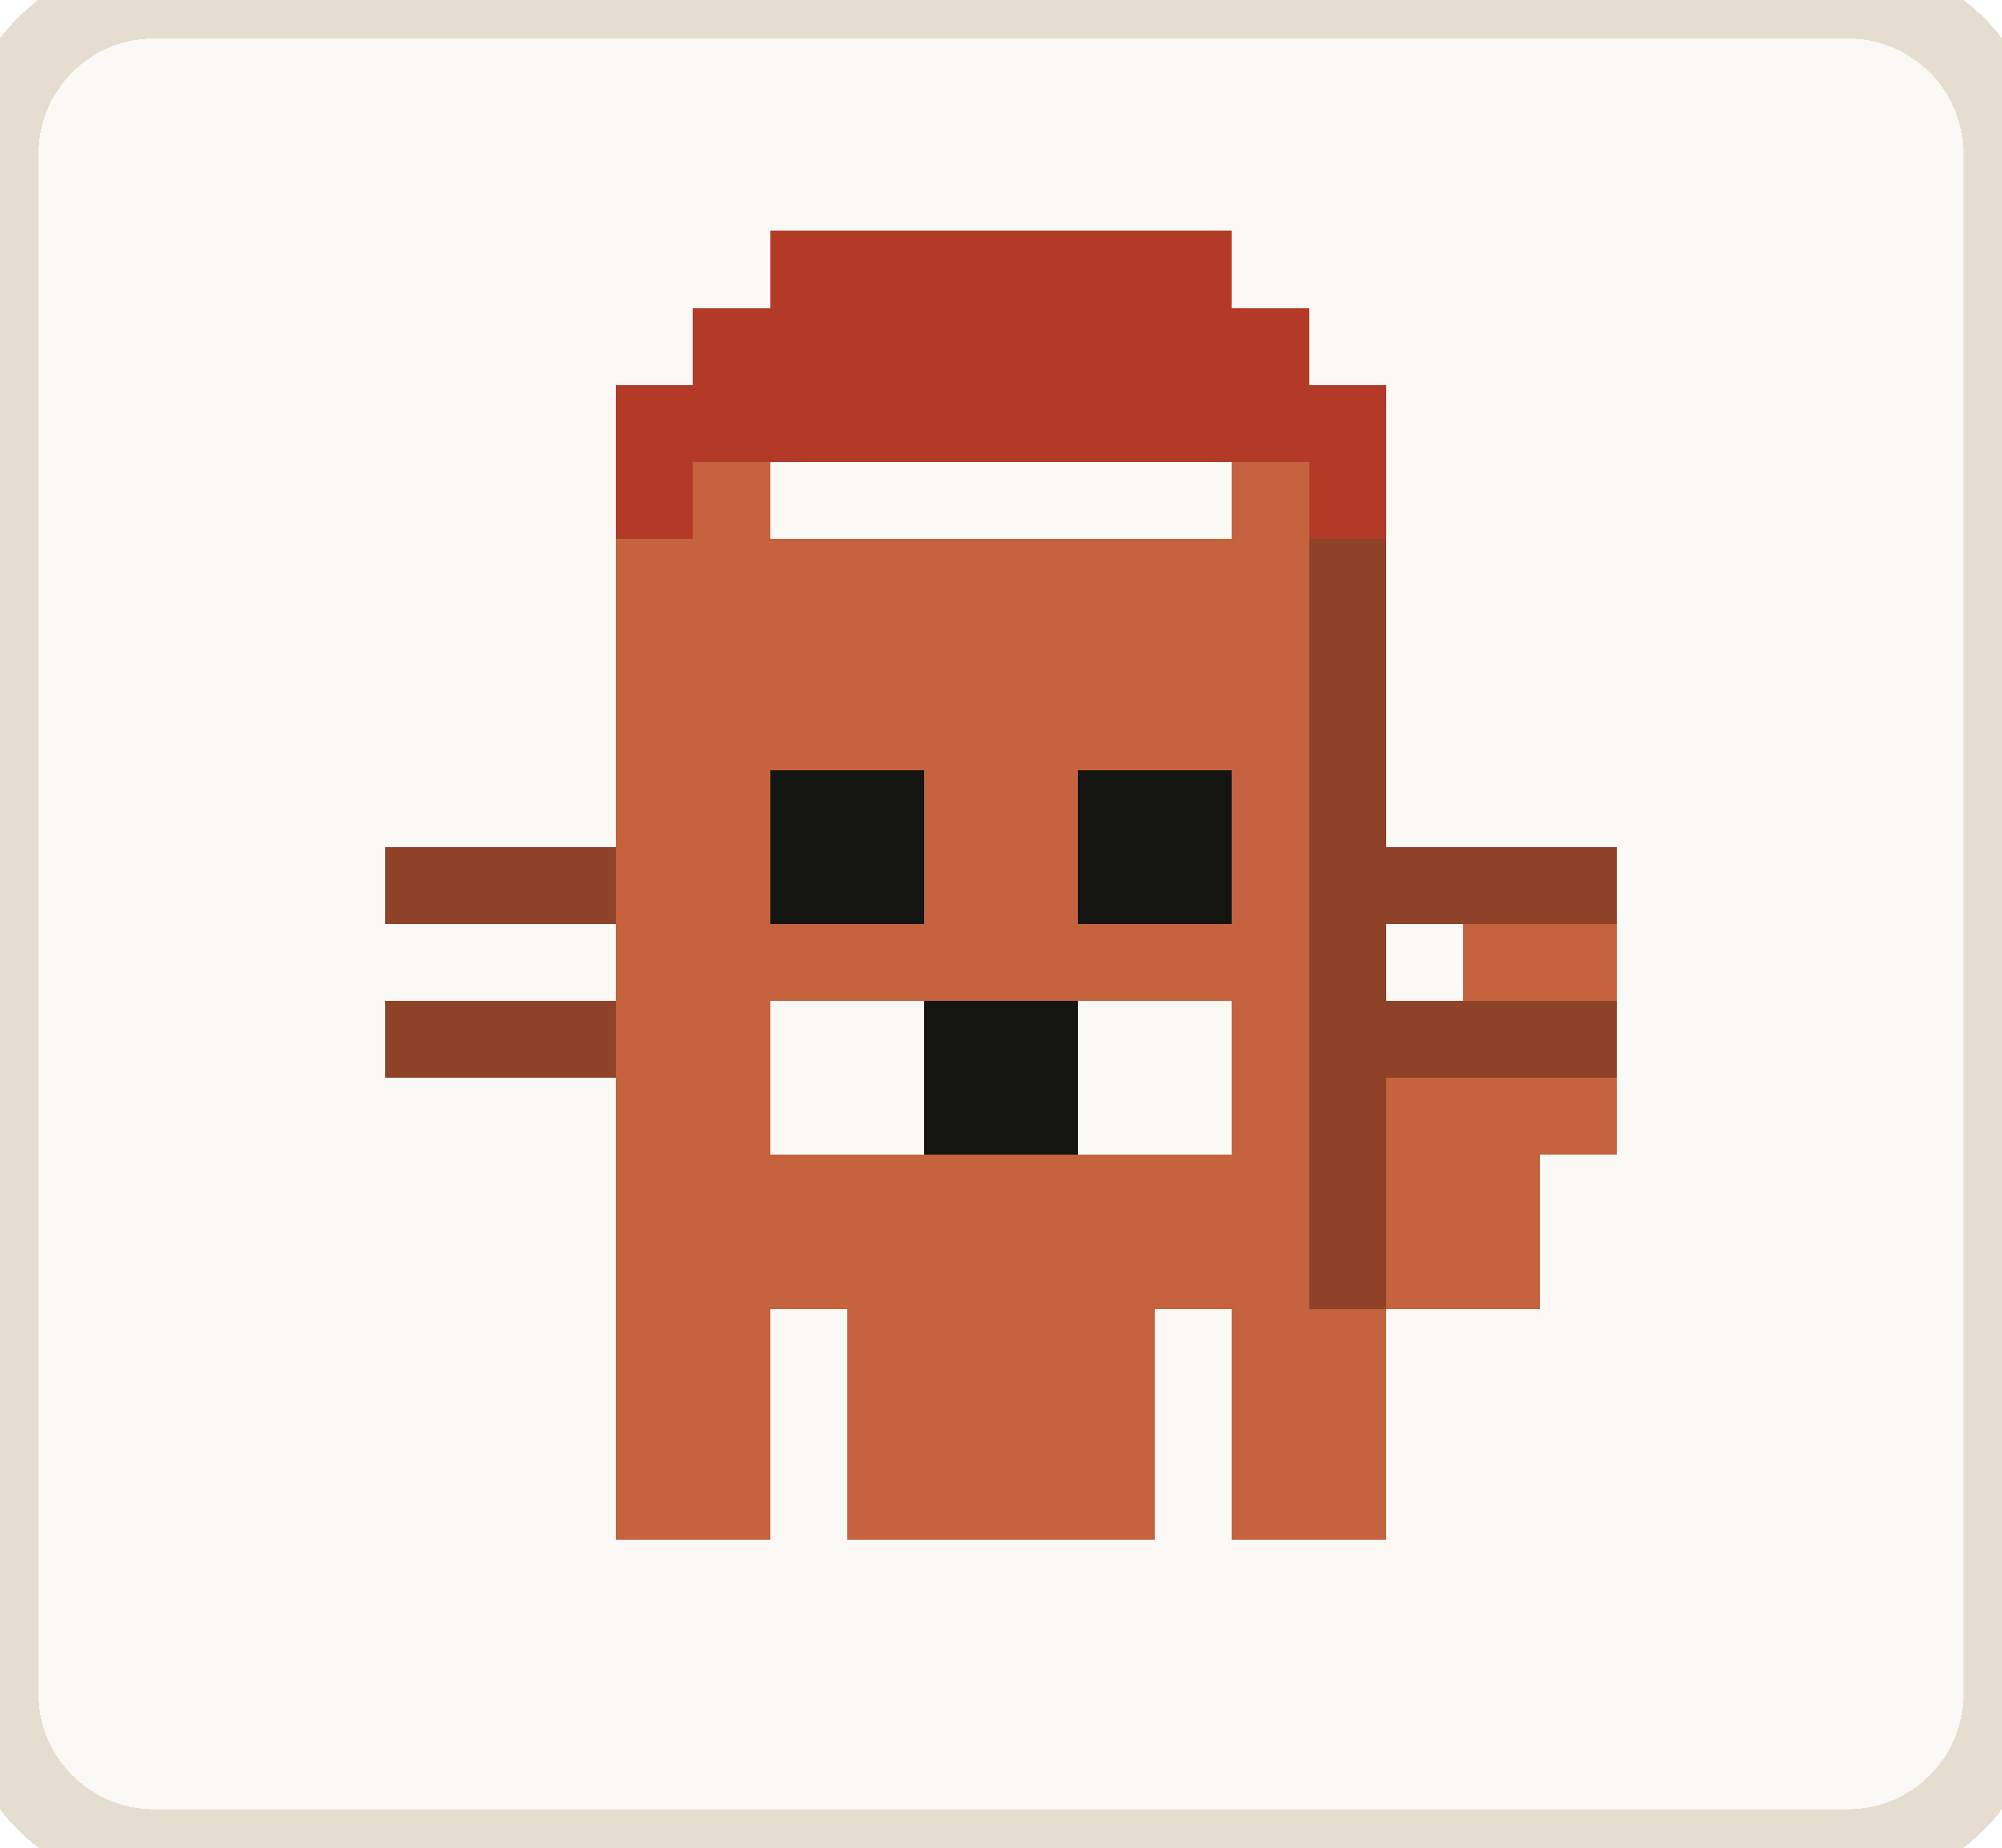
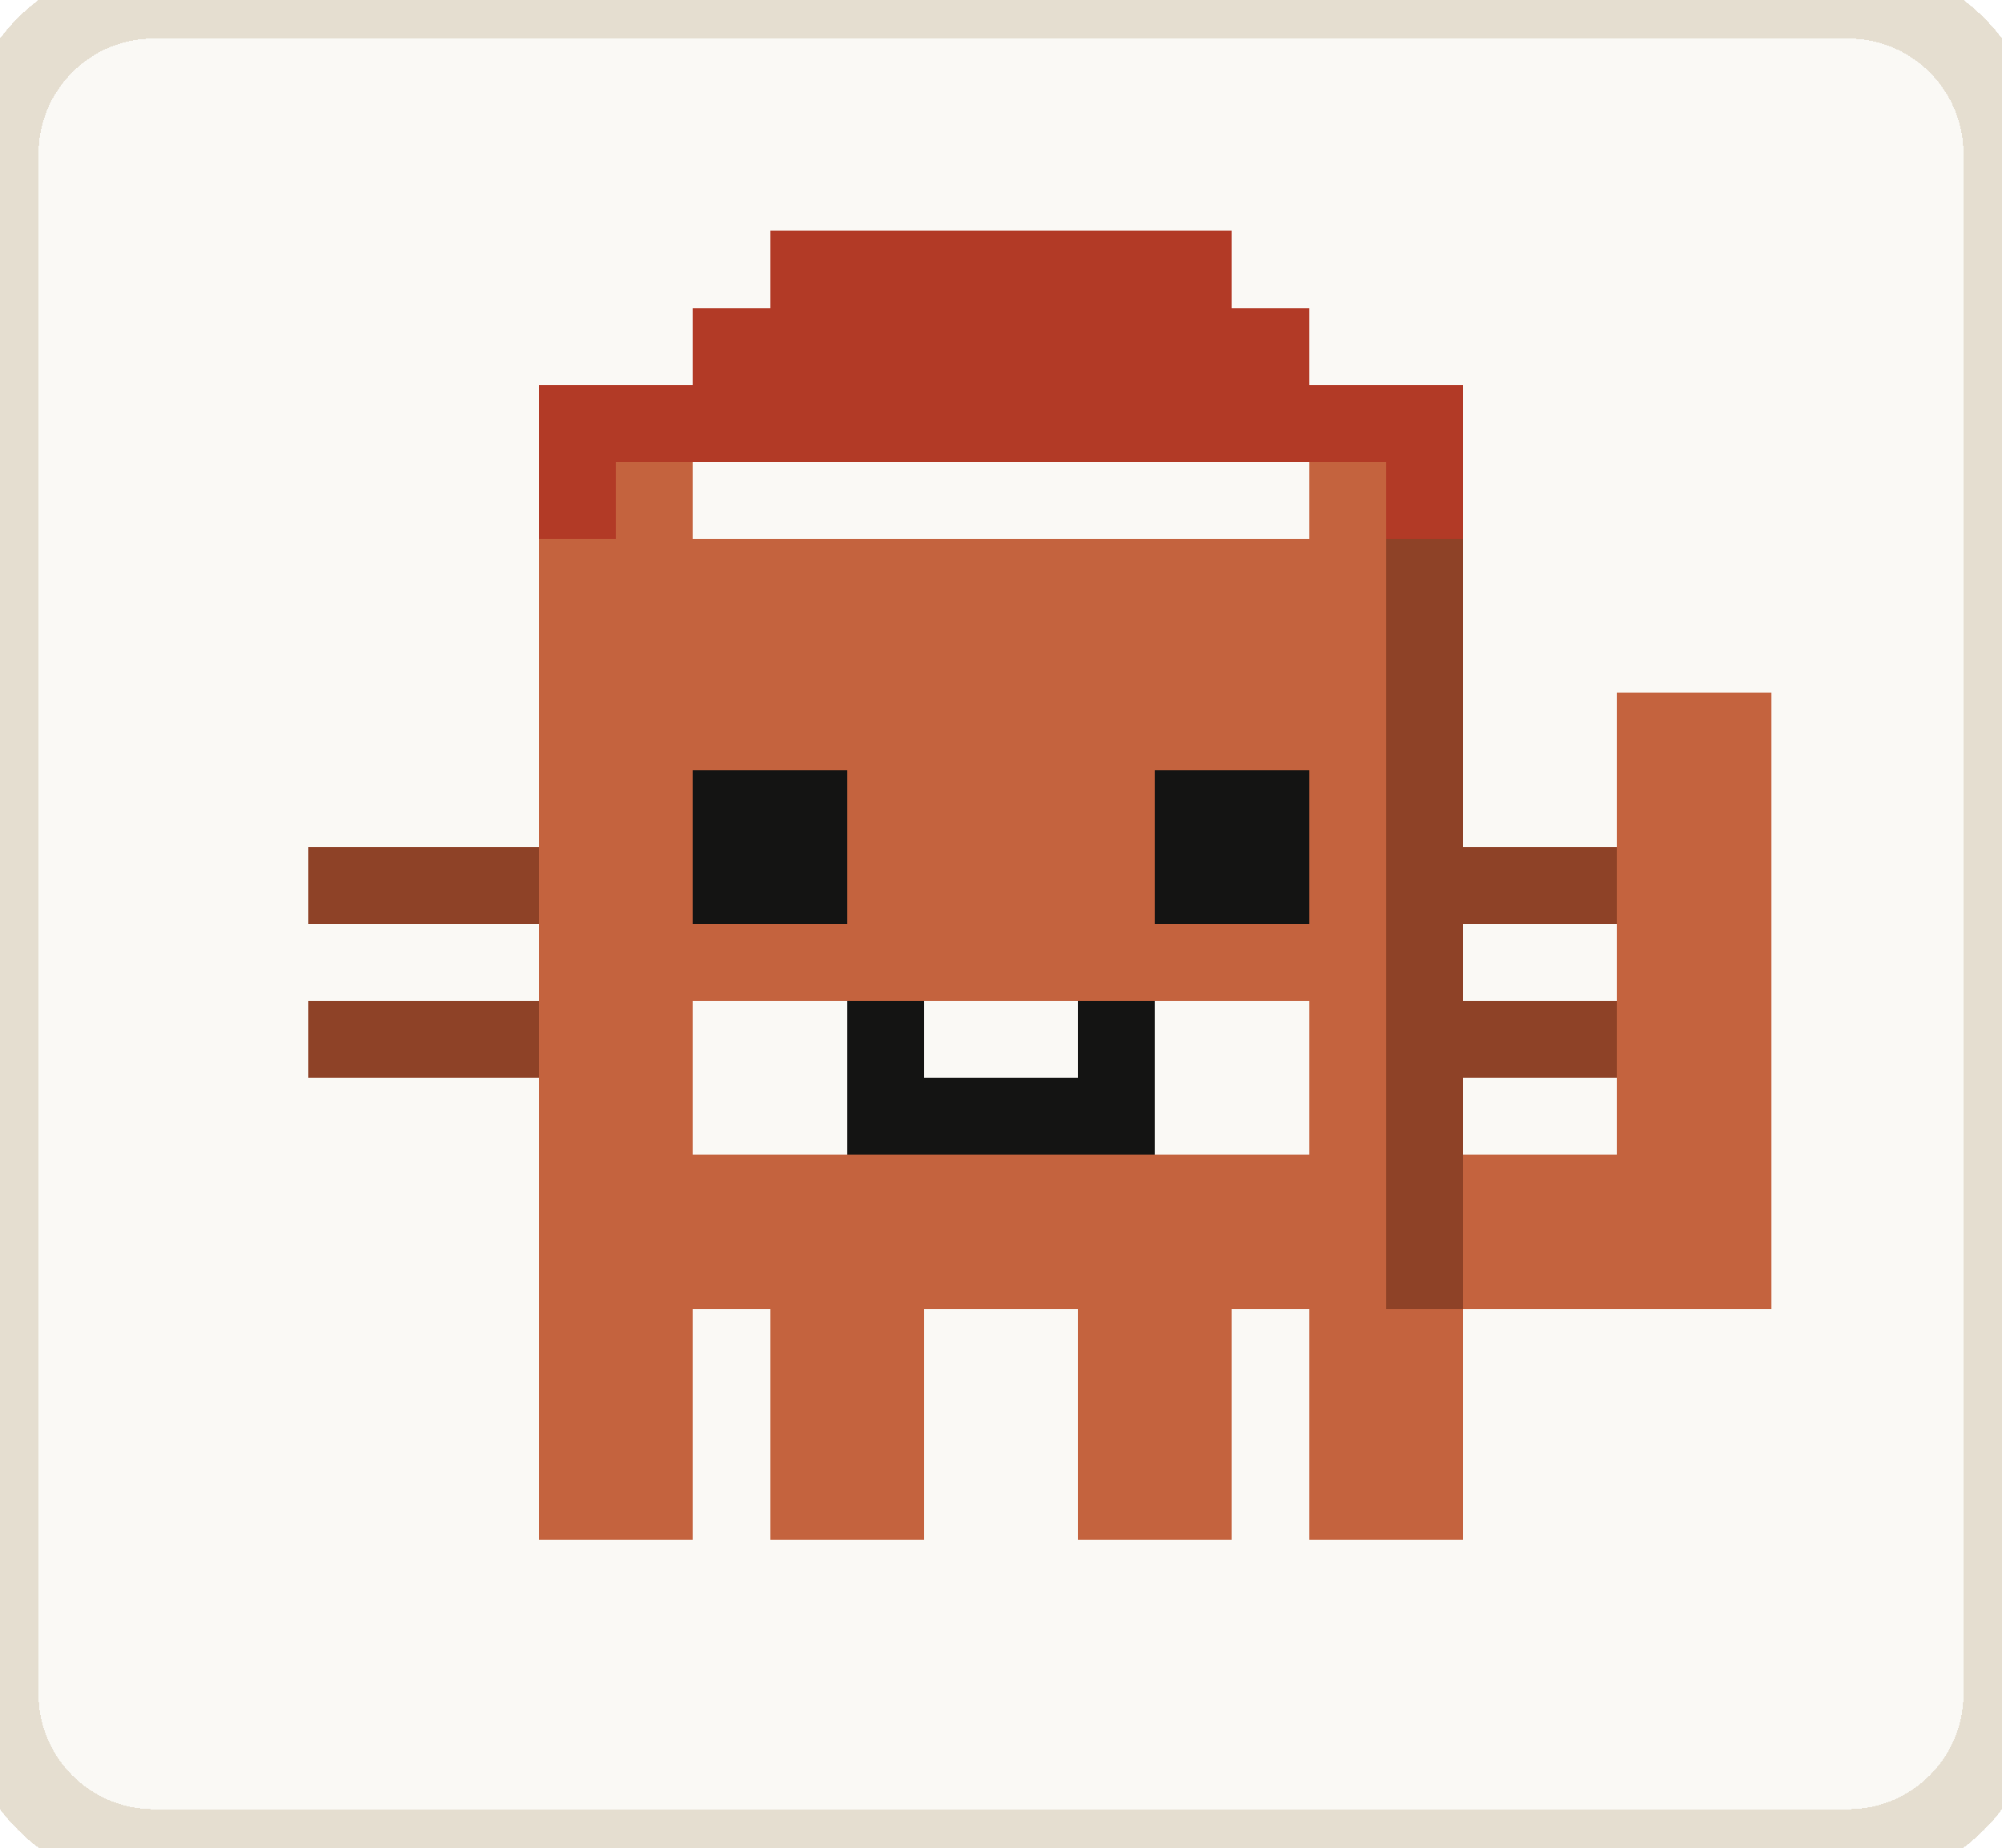
<svg xmlns="http://www.w3.org/2000/svg" viewBox="0 0 26 24" width="208" height="192" shape-rendering="crispEdges" role="img" aria-label="Кот-дебагер: Видит баг сквозь стек-трейс">
  <rect width="26" height="24" rx="2" fill="#FAF9F5" stroke="#E5DED0" />
  <g transform="translate(2 2)">
    <g class="cat-tail">
-       <rect x="17" y="9" width="2" height="1" fill="#C4633E" />
-       <rect x="17" y="10" width="2" height="1" fill="#C4633E" />
-       <rect x="17" y="11" width="2" height="1" fill="#C4633E" />
-       <rect x="16" y="12" width="3" height="1" fill="#C4633E" />
-       <rect x="16" y="13" width="2" height="1" fill="#C4633E" />
-       <rect x="16" y="14" width="2" height="1" fill="#C4633E" />
+       <rect x="19" y="7" width="2" height="1" fill="#C4633E" />
+       <rect x="19" y="8" width="2" height="1" fill="#C4633E" />
+       <rect x="19" y="9" width="2" height="1" fill="#C4633E" />
+       <rect x="19" y="10" width="2" height="1" fill="#C4633E" />
+       <rect x="19" y="11" width="2" height="1" fill="#C4633E" />
+       <rect x="19" y="12" width="2" height="1" fill="#C4633E" />
+       <rect x="17" y="13" width="4" height="1" fill="#C4633E" />
+       <rect x="17" y="14" width="4" height="1" fill="#C4633E" />
    </g>
    <g class="cat-body">
-       <rect x="6" y="3" width="2" height="1" fill="#C4633E" />
-       <rect x="14" y="3" width="2" height="1" fill="#C4633E" />
-       <rect x="6" y="4" width="2" height="1" fill="#C4633E" />
-       <rect x="14" y="4" width="2" height="1" fill="#C4633E" />
-       <rect x="6" y="5" width="9" height="1" fill="#C4633E" />
-       <rect x="15" y="5" width="1" height="1" fill="#8E4227" />
-       <rect x="6" y="6" width="9" height="1" fill="#C4633E" />
-       <rect x="15" y="6" width="1" height="1" fill="#8E4227" />
-       <rect x="6" y="7" width="9" height="1" fill="#C4633E" />
-       <rect x="15" y="7" width="1" height="1" fill="#8E4227" />
-       <rect x="6" y="8" width="9" height="1" fill="#C4633E" />
-       <rect x="15" y="8" width="1" height="1" fill="#8E4227" />
-       <rect x="3" y="9" width="3" height="1" fill="#8E4227" />
-       <rect x="6" y="9" width="9" height="1" fill="#C4633E" />
-       <rect x="15" y="9" width="4" height="1" fill="#8E4227" />
-       <rect x="6" y="10" width="9" height="1" fill="#C4633E" />
-       <rect x="15" y="10" width="1" height="1" fill="#8E4227" />
-       <rect x="3" y="11" width="3" height="1" fill="#8E4227" />
-       <rect x="6" y="11" width="2" height="1" fill="#C4633E" />
-       <rect x="8" y="11" width="2" height="1" fill="#FAF9F5" />
-       <rect x="10" y="11" width="2" height="1" fill="#141413" />
-       <rect x="12" y="11" width="2" height="1" fill="#FAF9F5" />
-       <rect x="14" y="11" width="1" height="1" fill="#C4633E" />
-       <rect x="15" y="11" width="4" height="1" fill="#8E4227" />
-       <rect x="6" y="12" width="2" height="1" fill="#C4633E" />
-       <rect x="8" y="12" width="2" height="1" fill="#FAF9F5" />
-       <rect x="10" y="12" width="2" height="1" fill="#141413" />
-       <rect x="12" y="12" width="2" height="1" fill="#FAF9F5" />
-       <rect x="14" y="12" width="1" height="1" fill="#C4633E" />
-       <rect x="15" y="12" width="1" height="1" fill="#8E4227" />
-       <rect x="6" y="13" width="9" height="1" fill="#C4633E" />
-       <rect x="15" y="13" width="1" height="1" fill="#8E4227" />
-       <rect x="6" y="14" width="9" height="1" fill="#C4633E" />
-       <rect x="15" y="14" width="1" height="1" fill="#8E4227" />
-       <rect x="6" y="15" width="2" height="1" fill="#C4633E" />
-       <rect x="9" y="15" width="4" height="1" fill="#C4633E" />
-       <rect x="14" y="15" width="2" height="1" fill="#C4633E" />
-       <rect x="6" y="16" width="2" height="1" fill="#C4633E" />
-       <rect x="9" y="16" width="4" height="1" fill="#C4633E" />
-       <rect x="14" y="16" width="2" height="1" fill="#C4633E" />
-       <rect x="6" y="17" width="2" height="1" fill="#C4633E" />
-       <rect x="9" y="17" width="4" height="1" fill="#C4633E" />
-       <rect x="14" y="17" width="2" height="1" fill="#C4633E" />
+       <rect x="5" y="3" width="2" height="1" fill="#C4633E" />
+       <rect x="15" y="3" width="2" height="1" fill="#C4633E" />
+       <rect x="5" y="4" width="2" height="1" fill="#C4633E" />
+       <rect x="15" y="4" width="2" height="1" fill="#C4633E" />
+       <rect x="5" y="5" width="11" height="1" fill="#C4633E" />
+       <rect x="16" y="5" width="1" height="1" fill="#8E4227" />
+       <rect x="5" y="6" width="11" height="1" fill="#C4633E" />
+       <rect x="16" y="6" width="1" height="1" fill="#8E4227" />
+       <rect x="5" y="7" width="11" height="1" fill="#C4633E" />
+       <rect x="16" y="7" width="1" height="1" fill="#8E4227" />
+       <rect x="5" y="8" width="11" height="1" fill="#C4633E" />
+       <rect x="16" y="8" width="1" height="1" fill="#8E4227" />
+       <rect x="2" y="9" width="3" height="1" fill="#8E4227" />
+       <rect x="5" y="9" width="11" height="1" fill="#C4633E" />
+       <rect x="16" y="9" width="3" height="1" fill="#8E4227" />
+       <rect x="5" y="10" width="11" height="1" fill="#C4633E" />
+       <rect x="16" y="10" width="1" height="1" fill="#8E4227" />
+       <rect x="2" y="11" width="3" height="1" fill="#8E4227" />
+       <rect x="5" y="11" width="2" height="1" fill="#C4633E" />
+       <rect x="7" y="11" width="2" height="1" fill="#FAF9F5" />
+       <rect x="9" y="11" width="1" height="1" fill="#141413" />
+       <rect x="10" y="11" width="2" height="1" fill="#FAF9F5" />
+       <rect x="12" y="11" width="1" height="1" fill="#141413" />
+       <rect x="13" y="11" width="2" height="1" fill="#FAF9F5" />
+       <rect x="15" y="11" width="1" height="1" fill="#C4633E" />
+       <rect x="16" y="11" width="3" height="1" fill="#8E4227" />
+       <rect x="5" y="12" width="2" height="1" fill="#C4633E" />
+       <rect x="7" y="12" width="2" height="1" fill="#FAF9F5" />
+       <rect x="9" y="12" width="4" height="1" fill="#141413" />
+       <rect x="13" y="12" width="2" height="1" fill="#FAF9F5" />
+       <rect x="15" y="12" width="1" height="1" fill="#C4633E" />
+       <rect x="16" y="12" width="1" height="1" fill="#8E4227" />
+       <rect x="5" y="13" width="11" height="1" fill="#C4633E" />
+       <rect x="16" y="13" width="1" height="1" fill="#8E4227" />
+       <rect x="5" y="14" width="11" height="1" fill="#C4633E" />
+       <rect x="16" y="14" width="1" height="1" fill="#8E4227" />
+       <rect x="5" y="15" width="2" height="1" fill="#C4633E" />
+       <rect x="8" y="15" width="2" height="1" fill="#C4633E" />
+       <rect x="12" y="15" width="2" height="1" fill="#C4633E" />
+       <rect x="15" y="15" width="2" height="1" fill="#C4633E" />
+       <rect x="5" y="16" width="2" height="1" fill="#C4633E" />
+       <rect x="8" y="16" width="2" height="1" fill="#C4633E" />
+       <rect x="12" y="16" width="2" height="1" fill="#C4633E" />
+       <rect x="15" y="16" width="2" height="1" fill="#C4633E" />
+       <rect x="5" y="17" width="2" height="1" fill="#C4633E" />
+       <rect x="8" y="17" width="2" height="1" fill="#C4633E" />
+       <rect x="12" y="17" width="2" height="1" fill="#C4633E" />
+       <rect x="15" y="17" width="2" height="1" fill="#C4633E" />
    </g>
    <g class="cat-eyes">
-       <rect x="8" y="8" width="2" height="1" fill="#141413" />
-       <rect x="12" y="8" width="2" height="1" fill="#141413" />
-       <rect x="8" y="9" width="2" height="1" fill="#141413" />
-       <rect x="12" y="9" width="2" height="1" fill="#141413" />
+       <rect x="7" y="8" width="2" height="1" fill="#141413" />
+       <rect x="13" y="8" width="2" height="1" fill="#141413" />
+       <rect x="7" y="9" width="2" height="1" fill="#141413" />
+       <rect x="13" y="9" width="2" height="1" fill="#141413" />
    </g>
    <g class="cat-eyes-shut">
-       <rect x="8" y="9" width="2" height="1" fill="#141413" />
-       <rect x="12" y="9" width="2" height="1" fill="#141413" />
+       <rect x="7" y="9" width="2" height="1" fill="#141413" />
+       <rect x="13" y="9" width="2" height="1" fill="#141413" />
    </g>
    <g class="cat-hat">
      <rect x="8" y="1" width="6" height="1" fill="#B23A26" />
      <rect x="7" y="2" width="8" height="1" fill="#B23A26" />
-       <rect x="6" y="3" width="10" height="1" fill="#B23A26" />
-       <rect x="6" y="4" width="1" height="1" fill="#B23A26" />
-       <rect x="15" y="4" width="1" height="1" fill="#B23A26" />
+       <rect x="5" y="3" width="12" height="1" fill="#B23A26" />
+       <rect x="5" y="4" width="1" height="1" fill="#B23A26" />
+       <rect x="16" y="4" width="1" height="1" fill="#B23A26" />
    </g>
  </g>
</svg>
